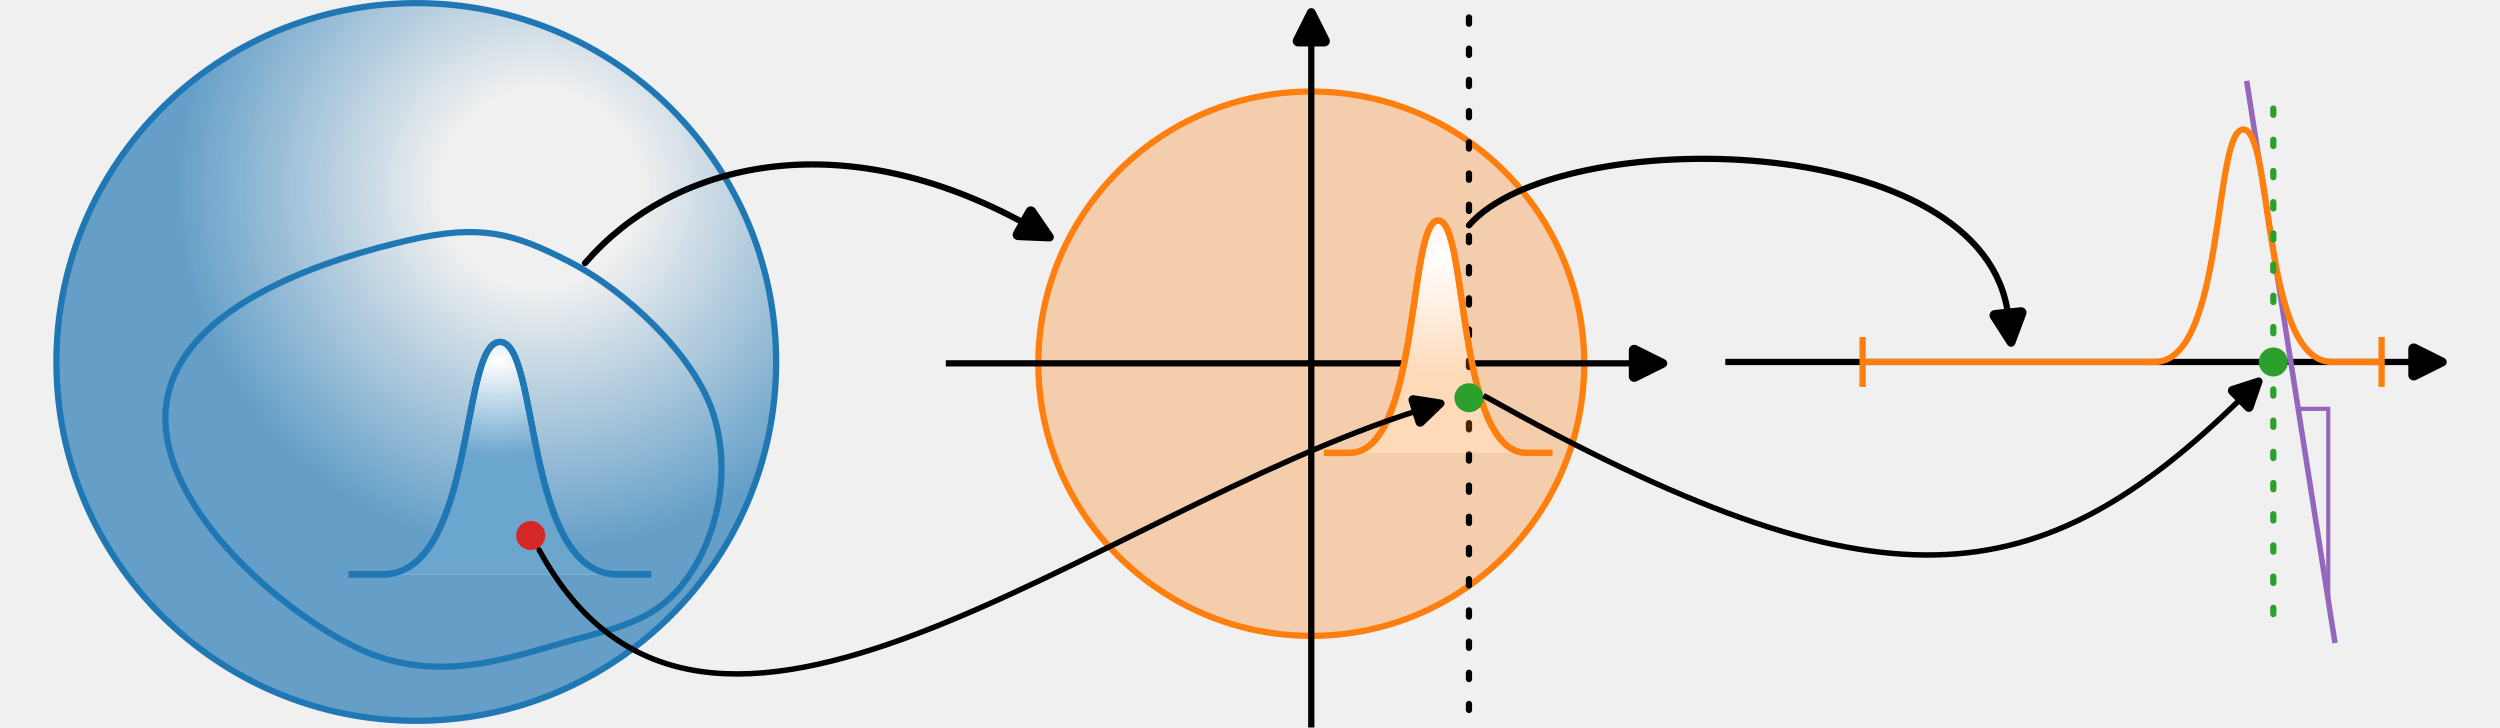
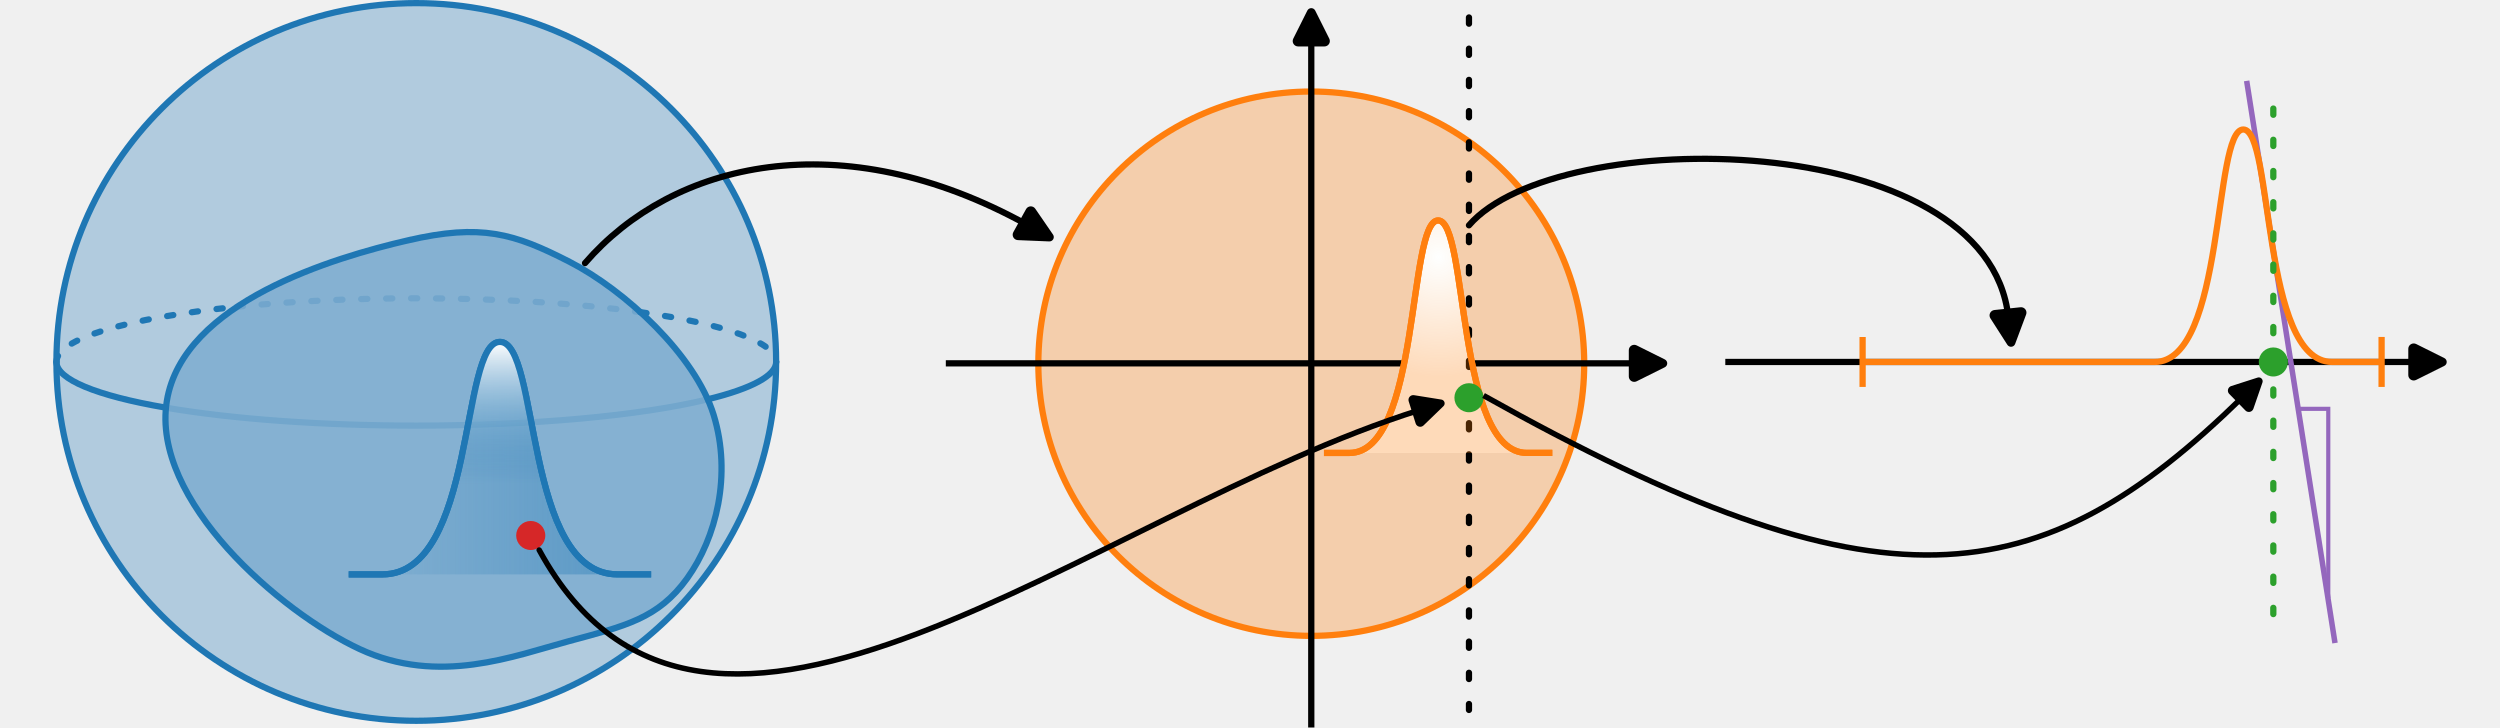
<svg xmlns="http://www.w3.org/2000/svg" xmlns:xlink="http://www.w3.org/1999/xlink" width="120mm" height="34.919mm" viewBox="0 0 120 34.919" version="1.1" id="svg1">
  <defs id="defs1">
+     <linearGradient id="linearGradient9">
+       <stop style="stop-color:#1f77b4;stop-opacity:0;" offset="0.398" id="stop9" />
+       <stop style="stop-color:#ffffff;stop-opacity:1;" offset="1" id="stop10" />
+     </linearGradient>
+     <linearGradient id="linearGradient6">
+       <stop style="stop-color:#1f77b4;stop-opacity:0;" offset="0" id="stop6" />
+       <stop style="stop-color:#1f77b4;stop-opacity:0.463;" offset="1" id="stop7" />
+     </linearGradient>
    <marker style="overflow:visible" id="Stop" refX="0" refY="0" orient="auto" markerWidth="1" markerHeight="1" viewBox="0 0 1 1" preserveAspectRatio="xMidYMid">
      <path style="fill:none;stroke:context-stroke;stroke-width:1" d="M 0,4 V -4" id="path4" />
    </marker>
    <linearGradient id="linearGradient3">
      <stop style="stop-color:#ff7f0e;stop-opacity:0;" offset="0" id="stop4" />
      <stop style="stop-color:#ff7f0e;stop-opacity:0.29;" offset="1" id="stop3" />
    </linearGradient>
-     <linearGradient id="linearGradient1">
-       <stop style="stop-color:#1f77b4;stop-opacity:0;" offset="0" id="stop2" />
-       <stop style="stop-color:#1f77b4;stop-opacity:0.66;" offset="1" id="stop1" />
-     </linearGradient>
-     <linearGradient id="linearGradient298">
-       <stop style="stop-color:#1f77b4;stop-opacity:0;" offset="0.275" id="stop297" />
-       <stop style="stop-color:#1f77b4;stop-opacity:0.668;" offset="1" id="stop298" />
-     </linearGradient>
    <marker style="overflow:visible" id="RoundedArrow-2-0" refX="0" refY="0" orient="auto-start-reverse" markerWidth="1" markerHeight="1" viewBox="0 0 1 1" preserveAspectRatio="xMidYMid">
      <path transform="scale(0.7)" d="m -0.211,-4.106 6.422,3.211 a 1,1 90 0 1 0,1.789 L -0.211,4.106 A 1.236,1.236 31.717 0 1 -2,3 v -6 a 1.236,1.236 148.283 0 1 1.789,-1.106 z" style="fill:context-stroke;fill-rule:evenodd;stroke:none" id="path8-6-6" />
    </marker>
-     <radialGradient xlink:href="#linearGradient298" id="radialGradient261-8" cx="48.488" cy="-20.249" fx="48.488" fy="-20.249" r="12.5" gradientUnits="userSpaceOnUse" gradientTransform="translate(66.47147,183.6476)" />
-     <radialGradient xlink:href="#linearGradient1" id="radialGradient2-2" cx="115.262" cy="162.991" fx="115.262" fy="162.991" r="5.191" gradientTransform="matrix(0.9997536,-0.02219926,0.01395757,0.6285853,8.134545,79.00264)" gradientUnits="userSpaceOnUse" />
    <marker style="overflow:visible" id="RoundedArrow-2-1" refX="0" refY="0" orient="auto-start-reverse" markerWidth="1" markerHeight="1" viewBox="0 0 1 1" preserveAspectRatio="xMidYMid">
      <path transform="scale(0.7)" d="m -0.211,-4.106 6.422,3.211 a 1,1 90 0 1 0,1.789 L -0.211,4.106 A 1.236,1.236 31.717 0 1 -2,3 v -6 a 1.236,1.236 148.283 0 1 1.789,-1.106 z" style="fill:context-stroke;fill-rule:evenodd;stroke:none" id="path8-6-1" />
    </marker>
    <marker style="overflow:visible" id="RoundedArrow-2-0-0" refX="0" refY="0" orient="auto-start-reverse" markerWidth="1" markerHeight="1" viewBox="0 0 1 1" preserveAspectRatio="xMidYMid">
      <path transform="scale(0.7)" d="m -0.211,-4.106 6.422,3.211 a 1,1 90 0 1 0,1.789 L -0.211,4.106 A 1.236,1.236 31.717 0 1 -2,3 v -6 a 1.236,1.236 148.283 0 1 1.789,-1.106 z" style="fill:context-stroke;fill-rule:evenodd;stroke:none" id="path8-6-6-3" />
    </marker>
    <radialGradient xlink:href="#linearGradient3" id="radialGradient4" cx="125.695" cy="178.79" fx="125.695" fy="178.79" r="5.191" gradientTransform="matrix(0.7547684,0,0,0.7962004,50.93618,23.4322)" gradientUnits="userSpaceOnUse" />
    <marker style="overflow:visible" id="RoundedArrow-2-0-0-3" refX="0" refY="0" orient="auto-start-reverse" markerWidth="1" markerHeight="1" viewBox="0 0 1 1" preserveAspectRatio="xMidYMid">
      <path transform="scale(0.7)" d="m -0.211,-4.106 6.422,3.211 a 1,1 90 0 1 0,1.789 L -0.211,4.106 A 1.236,1.236 31.717 0 1 -2,3 v -6 a 1.236,1.236 148.283 0 1 1.789,-1.106 z" style="fill:context-stroke;fill-rule:evenodd;stroke:none" id="path8-6-6-3-2" />
    </marker>
    <marker style="overflow:visible" id="RoundedArrow-0" refX="0" refY="0" orient="auto-start-reverse" markerWidth="1" markerHeight="1" viewBox="0 0 1 1" preserveAspectRatio="xMidYMid">
      <path transform="scale(0.7)" d="m -0.211,-4.106 6.422,3.211 a 1,1 90 0 1 0,1.789 L -0.211,4.106 A 1.236,1.236 31.717 0 1 -2,3 v -6 a 1.236,1.236 148.283 0 1 1.789,-1.106 z" style="fill:context-stroke;fill-rule:evenodd;stroke:none" id="path8-4" />
    </marker>
    <marker style="overflow:visible" id="RoundedArrow-04" refX="0" refY="0" orient="auto-start-reverse" markerWidth="1" markerHeight="1" viewBox="0 0 1 1" preserveAspectRatio="xMidYMid">
      <path transform="scale(0.7)" d="m -0.211,-4.106 6.422,3.211 a 1,1 90 0 1 0,1.789 L -0.211,4.106 A 1.236,1.236 31.717 0 1 -2,3 v -6 a 1.236,1.236 148.283 0 1 1.789,-1.106 z" style="fill:context-stroke;fill-rule:evenodd;stroke:none" id="path8-2" />
    </marker>
+     <linearGradient xlink:href="#linearGradient6" id="linearGradient7" x1="120.486" y1="182.233" x2="130.869" y2="182.233" gradientUnits="userSpaceOnUse" />
+     <linearGradient xlink:href="#linearGradient9" id="linearGradient10" x1="125.709" y1="186.342" x2="125.677" y2="178.233" gradientUnits="userSpaceOnUse" />
  </defs>
  <g id="layer1" transform="translate(-99.43284,-159.392)">
-     <g id="g19" transform="matrix(1.398657,0,0,1.39469,-35.45202,-59.59463)" style="stroke-width:0.716">
-       <g id="g17" transform="translate(0,0.07538281)" style="stroke-width:0.716">
-         <ellipse style="fill:#ff7f0e;fill-opacity:0.3;stroke:#ff7f0e;stroke-width:0.215;stroke-linecap:round;stroke-opacity:1" id="path64-0" cx="141.44" cy="169.456" rx="9.367" ry="9.367" />
-         <path style="fill:none;stroke:#000000;stroke-width:0.215;stroke-linecap:butt;stroke-linejoin:miter;stroke-dasharray:none;stroke-opacity:1;marker-end:url(#RoundedArrow-2-0-0)" d="m 128.898,169.444 h 23.74" id="path4-8-6-7" />
-         <path style="display:inline;fill:#feffff;fill-opacity:1;stroke:#ff7f0e;stroke-width:0.215;stroke-linecap:butt;stroke-linejoin:miter;stroke-dasharray:none;stroke-opacity:1" d="m 149.712,172.526 h -0.874 c -2.434,0 -2.004,-8 -3.045,-8 -1.04,3.8e-4 -0.611,8.001 -3.044,8.001 l -0.874,3.2e-4" id="path1-2" />
-         <path style="fill:none;stroke:#000000;stroke-width:0.215;stroke-linecap:round;stroke-linejoin:miter;stroke-dasharray:0.215, 0.859;stroke-dashoffset:0;stroke-opacity:1" d="m 146.852,157.54 v 23.833" id="path6" />
-         <path style="fill:url(#radialGradient4);stroke:#ff7f0e;stroke-width:0.215;stroke-linecap:butt;stroke-linejoin:miter;stroke-dasharray:none;stroke-opacity:1" d="m 149.712,172.526 h -0.874 c -2.434,0 -2.004,-8 -3.045,-8 -1.04,3.8e-4 -0.611,8.001 -3.044,8.001 l -0.874,3.2e-4" id="path1-8-7" />
-         <circle style="fill:#2ca02c;fill-opacity:1;stroke:none;stroke-width:0.215;stroke-linecap:round;stroke-dasharray:0.215, 0.859;stroke-dashoffset:0" id="path9-2" cx="146.852" cy="170.627" r="0.5" />
-         <path style="fill:none;stroke:#000000;stroke-width:0.215;stroke-linecap:butt;stroke-linejoin:miter;stroke-dasharray:none;stroke-opacity:1;marker-end:url(#RoundedArrow-2-1)" d="M 141.44,181.977 V 158.237" id="path4-8-8" />
-       </g>
-       <g id="g16" transform="translate(0,0.1023381)" style="stroke-width:0.716">
-         <ellipse style="fill:url(#radialGradient261-8);stroke:#1f77b4;stroke-width:0.215;stroke-linecap:round;stroke-dasharray:none" id="path1-0-4" cx="110.725" cy="169.37" rx="12.35" ry="12.35" />
-         <path style="fill:none;fill-opacity:0.3;stroke:#1f77b4;stroke-width:0.215;stroke-linecap:butt;stroke-linejoin:miter;stroke-dasharray:none;stroke-opacity:1" d="m 110.426,165.187 c -2.523,0.589 -7.71,2.118 -8.263,5.53 -0.553,3.412 3.897,7.265 6.616,8.533 2.719,1.268 5.305,0.237 7.201,-0.277 1.897,-0.514 3.048,-0.767 4.043,-2.16 0.995,-1.393 1.538,-3.556 0.908,-5.616 -0.63,-2.06 -3.047,-4.299 -4.951,-5.276 -1.903,-0.977 -3.031,-1.322 -5.554,-0.734 z" id="path5" />
-         <g id="g3" transform="translate(-12.08306,-9.553505)" style="stroke-width:0.215;stroke-dasharray:none">
-           <path style="display:inline;fill:#ffffff;fill-opacity:1;stroke:#1f77b4;stroke-width:0.215;stroke-linecap:butt;stroke-linejoin:miter;stroke-dasharray:none;stroke-opacity:1" d="m 130.869,186.233 h -1.157 c -3.224,0 -2.656,-8 -4.034,-8 -1.378,3.8e-4 -0.809,8.001 -4.033,8.001 l -1.157,3.2e-4" id="path1" />
-           <path style="fill:url(#radialGradient2-2);stroke:#1f77b4;stroke-width:0.215;stroke-linecap:butt;stroke-linejoin:miter;stroke-dasharray:none;stroke-opacity:1" d="m 130.869,186.233 h -1.157 c -3.224,0 -2.656,-8 -4.034,-8 -1.378,3.8e-4 -0.809,8.001 -4.033,8.001 l -1.157,3.2e-4" id="path1-8" />
-         </g>
-         <circle style="fill:#d62728;fill-opacity:1;stroke:none;stroke-width:0.215;stroke-linecap:round;stroke-dasharray:0.215, 0.859;stroke-dashoffset:0" id="path9" cx="114.653" cy="175.342" r="0.5" />
-       </g>
-       <g id="g18" transform="translate(0,-3.175)" style="stroke-width:0.716">
-         <path style="fill:none;stroke:#000000;stroke-width:0.215;stroke-linecap:butt;stroke-linejoin:miter;stroke-dasharray:none;stroke-opacity:1;marker-end:url(#RoundedArrow-2-0-0-3)" d="m 155.649,172.647 h 23.74" id="path4-8-6-7-7" />
-         <path style="fill:none;stroke:#9467bd;stroke-width:0.189px;stroke-linecap:butt;stroke-linejoin:miter;stroke-opacity:1" d="m 176.573,182.321 -3.032,-19.348" id="path12" />
-         <path style="display:inline;fill:none;fill-opacity:1;stroke:#ff7f0e;stroke-width:0.215;stroke-linecap:butt;stroke-linejoin:miter;stroke-dasharray:none;stroke-opacity:1;marker-start:url(#Stop);marker-end:url(#Stop)" d="m 178.172,172.646 h -1.702 c -2.434,0 -2.004,-8 -3.045,-8 -1.04,3.8e-4 -0.611,8.001 -3.044,8.001 l -10.02,3.2e-4" id="path1-2-8" />
-         <circle style="fill:#2ca02c;fill-opacity:1;stroke:none;stroke-width:0.215;stroke-linecap:round;stroke-dasharray:0.215, 0.859;stroke-dashoffset:0" id="path9-8" cx="174.456" cy="172.647" r="0.5" />
-         <path style="fill:#2ca02c;stroke:#2ca02c;stroke-width:0.215;stroke-linecap:round;stroke-linejoin:miter;stroke-dasharray:0.215, 0.859;stroke-dashoffset:0;stroke-opacity:1" d="m 174.456,163.925 v 17.594" id="path10" />
-         <path style="fill:none;stroke:#9467bd;stroke-width:0.143;stroke-linecap:butt;stroke-linejoin:miter;stroke-dasharray:none;stroke-opacity:1" d="m 176.342,180.772 v -6.512 h -0.972" id="path13" />
-       </g>
-       <path style="fill:none;stroke:#000000;stroke-width:0.215;stroke-linecap:round;stroke-linejoin:miter;stroke-dasharray:none;stroke-opacity:1;marker-end:url(#RoundedArrow-0)" d="m 116.516,166.07 c 3.008,-3.497 8.778,-4.87 15.181,-1.317" id="path99-9" />
-       <path style="fill:none;stroke:#000000;stroke-width:0.215;stroke-linecap:round;stroke-linejoin:miter;stroke-dasharray:none;stroke-opacity:1;marker-end:url(#RoundedArrow-04)" d="m 146.852,164.769 c 3.008,-3.497 17.815,-3.392 18.512,3.167" id="path99-2" />
-       <path style="fill:none;stroke:#000000;stroke-width:0.189px;stroke-linecap:round;stroke-linejoin:miter;stroke-opacity:1;marker-end:url(#RoundedArrow-2-0)" d="m 114.943,175.944 c 5.708,10.503 18.924,-1.255 30.212,-4.817" id="path15" />
-       <path style="fill:none;stroke:#000000;stroke-width:0.189px;stroke-linecap:butt;stroke-linejoin:miter;stroke-opacity:1;marker-end:url(#RoundedArrow-04)" d="m 147.352,170.627 c 13.675,7.686 19.043,6.926 26.059,0.045" id="path16" />
+     <g id="g17" transform="matrix(1.398657,0,0,1.39469,-35.45202,-59.48949)" style="stroke-width:0.716">
+       <ellipse style="fill:#ff7f0e;fill-opacity:0.3;stroke:#ff7f0e;stroke-width:0.215;stroke-linecap:round;stroke-opacity:1" id="path64-0" cx="141.44" cy="169.456" rx="9.367" ry="9.367" />
+       <path style="fill:none;stroke:#000000;stroke-width:0.215;stroke-linecap:butt;stroke-linejoin:miter;stroke-dasharray:none;stroke-opacity:1;marker-end:url(#RoundedArrow-2-0-0)" d="m 128.898,169.444 h 23.74" id="path4-8-6-7" />
+       <path style="display:inline;fill:#feffff;fill-opacity:1;stroke:#ff7f0e;stroke-width:0.215;stroke-linecap:butt;stroke-linejoin:miter;stroke-dasharray:none;stroke-opacity:1" d="m 149.712,172.526 h -0.874 c -2.434,0 -2.004,-8 -3.045,-8 -1.04,3.8e-4 -0.611,8.001 -3.044,8.001 l -0.874,3.2e-4" id="path1-2" />
+       <path style="fill:none;stroke:#000000;stroke-width:0.215;stroke-linecap:round;stroke-linejoin:miter;stroke-dasharray:0.215, 0.859;stroke-dashoffset:0;stroke-opacity:1" d="m 146.852,157.54 v 23.833" id="path6" />
+       <path style="fill:url(#radialGradient4);stroke:#ff7f0e;stroke-width:0.215;stroke-linecap:butt;stroke-linejoin:miter;stroke-dasharray:none;stroke-opacity:1" d="m 149.712,172.526 h -0.874 c -2.434,0 -2.004,-8 -3.045,-8 -1.04,3.8e-4 -0.611,8.001 -3.044,8.001 l -0.874,3.2e-4" id="path1-8-7" />
+       <circle style="fill:#2ca02c;fill-opacity:1;stroke:none;stroke-width:0.215;stroke-linecap:round;stroke-dasharray:0.215, 0.859;stroke-dashoffset:0" id="path9-2" cx="146.852" cy="170.627" r="0.5" />
+       <path style="fill:none;stroke:#000000;stroke-width:0.215;stroke-linecap:butt;stroke-linejoin:miter;stroke-dasharray:none;stroke-opacity:1;marker-end:url(#RoundedArrow-2-1)" d="M 141.44,181.977 V 158.237" id="path4-8-8" />
    </g>
+     <ellipse style="fill:#1f77b4;fill-opacity:0.3;stroke:#1f77b4;stroke-width:0.3;stroke-linecap:round;stroke-dasharray:none" id="path1-0-4" cx="119.414" cy="176.766" rx="17.273" ry="17.224" />
+     <path id="path1-0-4-5" style="fill:none;fill-opacity:0.3;stroke:#1f77b4;stroke-width:0.299;stroke-linecap:round;stroke-dasharray:none" d="M 136.688 176.766 A 17.273 3.056 0 0 1 136.688 176.766 L 136.688 176.766 A 17.273 3.056 0 0 1 133.411 178.557 " />
+     <path id="path18" style="fill:none;fill-opacity:0.3;stroke:#1f77b4;stroke-width:0.299;stroke-linecap:round;stroke-dasharray:0.299,0.897;stroke-dashoffset:0" d="M 130.171 174.375 A 17.273 3.056 0 0 1 136.688 176.766 " />
+     <path id="path17" style="fill:none;fill-opacity:0.3;stroke:#1f77b4;stroke-width:0.299;stroke-linecap:round;stroke-dasharray:0.299, 0.898;stroke-dashoffset:0;stroke-opacity:0.2" d="M 110.797 174.118 A 17.273 3.056 0 0 1 119.415 173.71 A 17.273 3.056 0 0 1 130.171 174.375 " />
+     <path id="path14" style="fill:none;fill-opacity:0.3;stroke:#1f77b4;stroke-width:0.299;stroke-linecap:round;stroke-dasharray:0.299, 0.898;stroke-dashoffset:0" d="M 102.142 176.766 A 17.273 3.056 0 0 1 102.142 176.766 A 17.273 3.056 0 0 1 110.797 174.118 " />
+     <path id="path19" style="fill:none;fill-opacity:0.3;stroke:#1f77b4;stroke-width:0.299;stroke-linecap:round" d="M 107.382 178.958 A 17.273 3.056 0 0 1 102.142 176.766 " />
+     <path id="path11" style="fill:none;fill-opacity:0.3;stroke:#1f77b4;stroke-width:0.299;stroke-linecap:round;stroke-opacity:0.194" d="M 133.411 178.557 A 17.273 3.056 0 0 1 119.415 179.822 A 17.273 3.056 0 0 1 107.382 178.958 " />
+     <path style="fill:#1f77b4;fill-opacity:0.3;stroke:#1f77b4;stroke-width:0.3;stroke-linecap:butt;stroke-linejoin:miter;stroke-dasharray:none;stroke-opacity:1" d="m 118.997,170.932 c -3.529,0.821 -10.784,2.954 -11.557,7.713 -0.774,4.759 5.45,10.132 9.254,11.901 3.804,1.769 7.419,0.33 10.072,-0.386 2.653,-0.717 4.262,-1.069 5.654,-3.012 1.392,-1.943 2.151,-4.96 1.27,-7.833 -0.881,-2.873 -4.262,-5.996 -6.924,-7.359 -2.662,-1.363 -4.239,-1.844 -7.769,-1.023 z" id="path5" />
+     <g id="g3" transform="matrix(1.398657,0,0,1.39469,-52.35207,-72.77607)" style="stroke-width:0.215;stroke-dasharray:none;fill:url(#linearGradient7);stroke:#1f77b4">
+       <path style="display:inline;fill:url(#linearGradient7);fill-opacity:1;stroke:#1f77b4;stroke-width:0.215;stroke-linecap:butt;stroke-linejoin:miter;stroke-dasharray:none;stroke-opacity:1" d="m 130.869,186.233 h -1.157 c -3.224,0 -2.656,-8 -4.034,-8 -1.378,3.8e-4 -0.809,8.001 -4.033,8.001 l -1.157,3.2e-4" id="path1" />
+       <path style="fill:url(#linearGradient10);stroke:#1f77b4;stroke-width:0.215;stroke-linecap:butt;stroke-linejoin:miter;stroke-dasharray:none;stroke-opacity:1" d="m 130.869,186.233 h -1.157 c -3.224,0 -2.656,-8 -4.034,-8 -1.378,3.8e-4 -0.809,8.001 -4.033,8.001 l -1.157,3.2e-4" id="path1-8" />
+     </g>
+     <ellipse style="fill:#d62728;fill-opacity:1;stroke:none;stroke-width:0.3;stroke-linecap:round;stroke-dasharray:0.3, 1.2;stroke-dashoffset:0" id="path9" cx="124.908" cy="185.095" rx="0.699" ry="0.697" />
+     <g id="g18" transform="matrix(1.398657,0,0,1.39469,-35.45202,-64.02277)" style="stroke-width:0.716">
+       <path style="fill:none;stroke:#000000;stroke-width:0.215;stroke-linecap:butt;stroke-linejoin:miter;stroke-dasharray:none;stroke-opacity:1;marker-end:url(#RoundedArrow-2-0-0-3)" d="m 155.649,172.647 h 23.74" id="path4-8-6-7-7" />
+       <path style="fill:none;stroke:#9467bd;stroke-width:0.189px;stroke-linecap:butt;stroke-linejoin:miter;stroke-opacity:1" d="m 176.573,182.321 -3.032,-19.348" id="path12" />
+       <path style="display:inline;fill:none;fill-opacity:1;stroke:#ff7f0e;stroke-width:0.215;stroke-linecap:butt;stroke-linejoin:miter;stroke-dasharray:none;stroke-opacity:1;marker-start:url(#Stop);marker-end:url(#Stop)" d="m 178.172,172.646 h -1.702 c -2.434,0 -2.004,-8 -3.045,-8 -1.04,3.8e-4 -0.611,8.001 -3.044,8.001 l -10.02,3.2e-4" id="path1-2-8" />
+       <circle style="fill:#2ca02c;fill-opacity:1;stroke:none;stroke-width:0.215;stroke-linecap:round;stroke-dasharray:0.215, 0.859;stroke-dashoffset:0" id="path9-8" cx="174.456" cy="172.647" r="0.5" />
+       <path style="fill:#2ca02c;stroke:#2ca02c;stroke-width:0.215;stroke-linecap:round;stroke-linejoin:miter;stroke-dasharray:0.215, 0.859;stroke-dashoffset:0;stroke-opacity:1" d="m 174.456,163.925 v 17.594" id="path10" />
+       <path style="fill:none;stroke:#9467bd;stroke-width:0.143;stroke-linecap:butt;stroke-linejoin:miter;stroke-dasharray:none;stroke-opacity:1" d="m 176.342,180.772 v -6.512 h -0.972" id="path13" />
+     </g>
+     <path style="fill:none;stroke:#000000;stroke-width:0.3;stroke-linecap:round;stroke-linejoin:miter;stroke-dasharray:none;stroke-opacity:1;marker-end:url(#RoundedArrow-0)" d="m 127.514,172.021 c 4.207,-4.877 12.278,-6.792 21.232,-1.836" id="path99-9" />
+     <path style="fill:none;stroke:#000000;stroke-width:0.3;stroke-linecap:round;stroke-linejoin:miter;stroke-dasharray:none;stroke-opacity:1;marker-end:url(#RoundedArrow-04)" d="m 169.943,170.207 c 4.207,-4.877 24.918,-4.73 25.891,4.417" id="path99-2" />
+     <path style="fill:none;stroke:#000000;stroke-width:0.265px;stroke-linecap:round;stroke-linejoin:miter;stroke-opacity:1;marker-end:url(#RoundedArrow-2-0)" d="m 125.314,185.793 c 7.983,14.648 26.469,-1.75 42.257,-6.718" id="path15" />
+     <path style="fill:none;stroke:#000000;stroke-width:0.265px;stroke-linecap:butt;stroke-linejoin:miter;stroke-opacity:1;marker-end:url(#RoundedArrow-04)" d="m 170.643,178.377 c 19.127,10.72 26.635,9.66 36.448,0.063" id="path16" />
  </g>
</svg>
